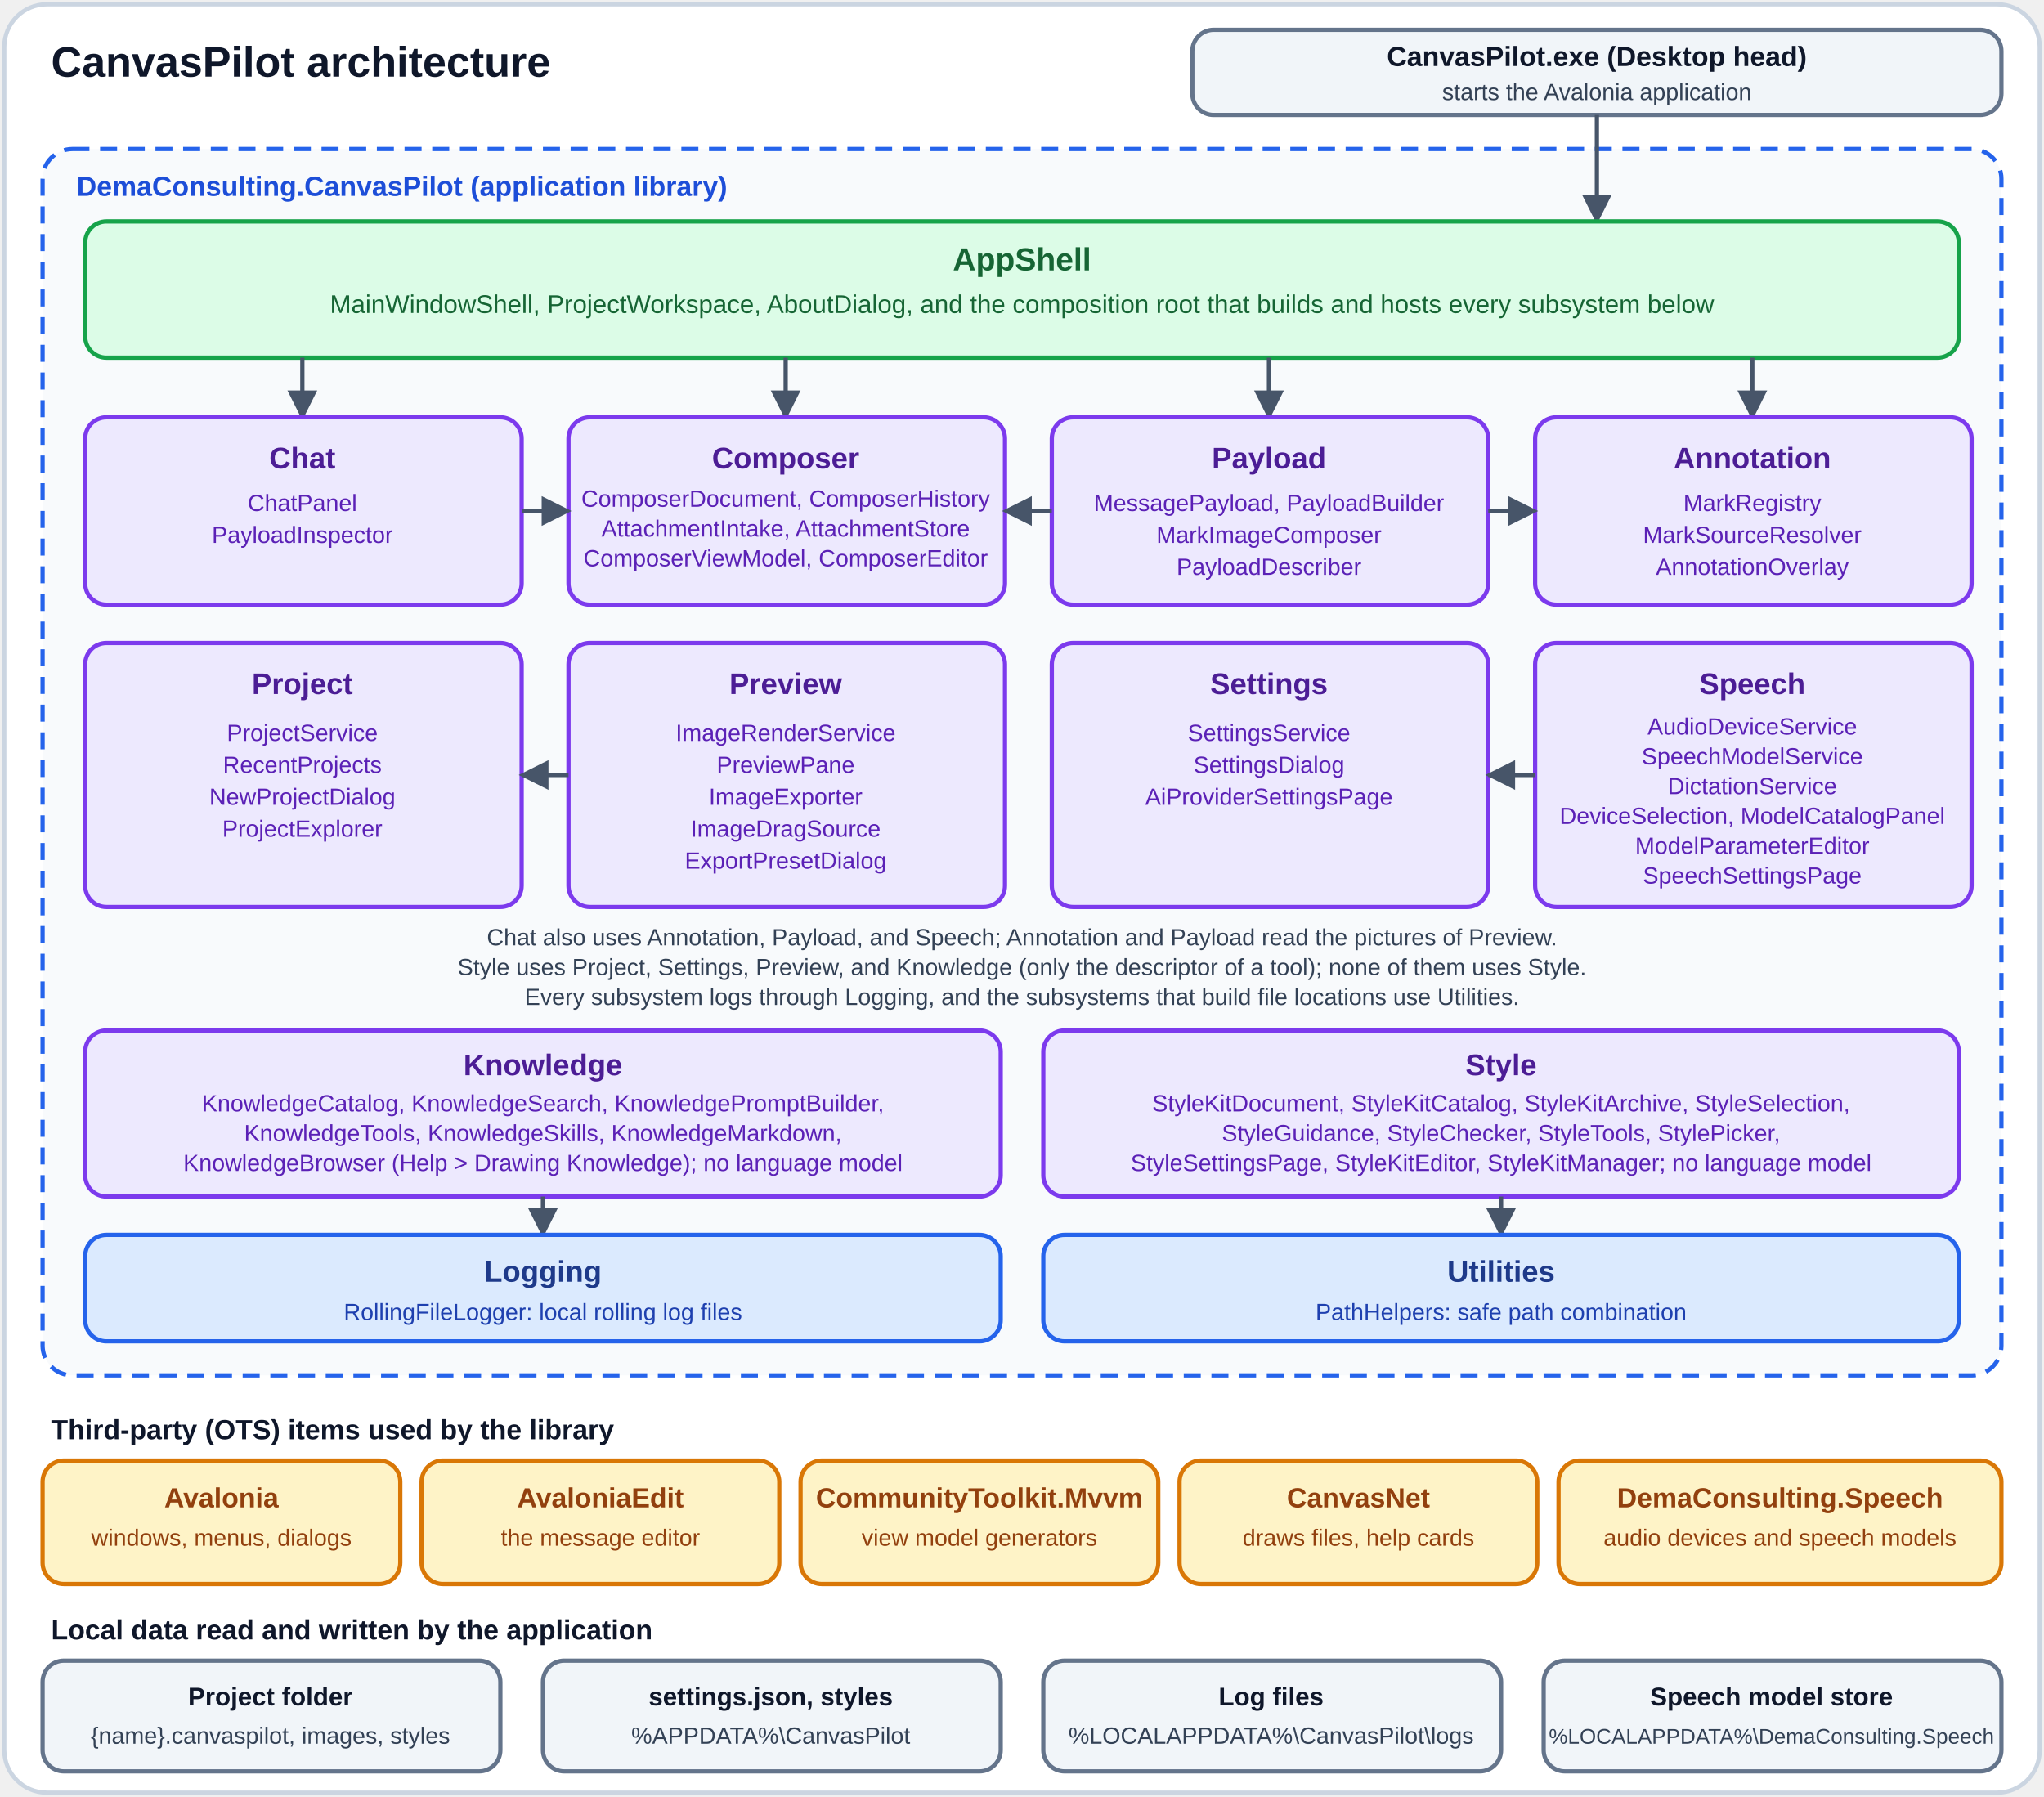
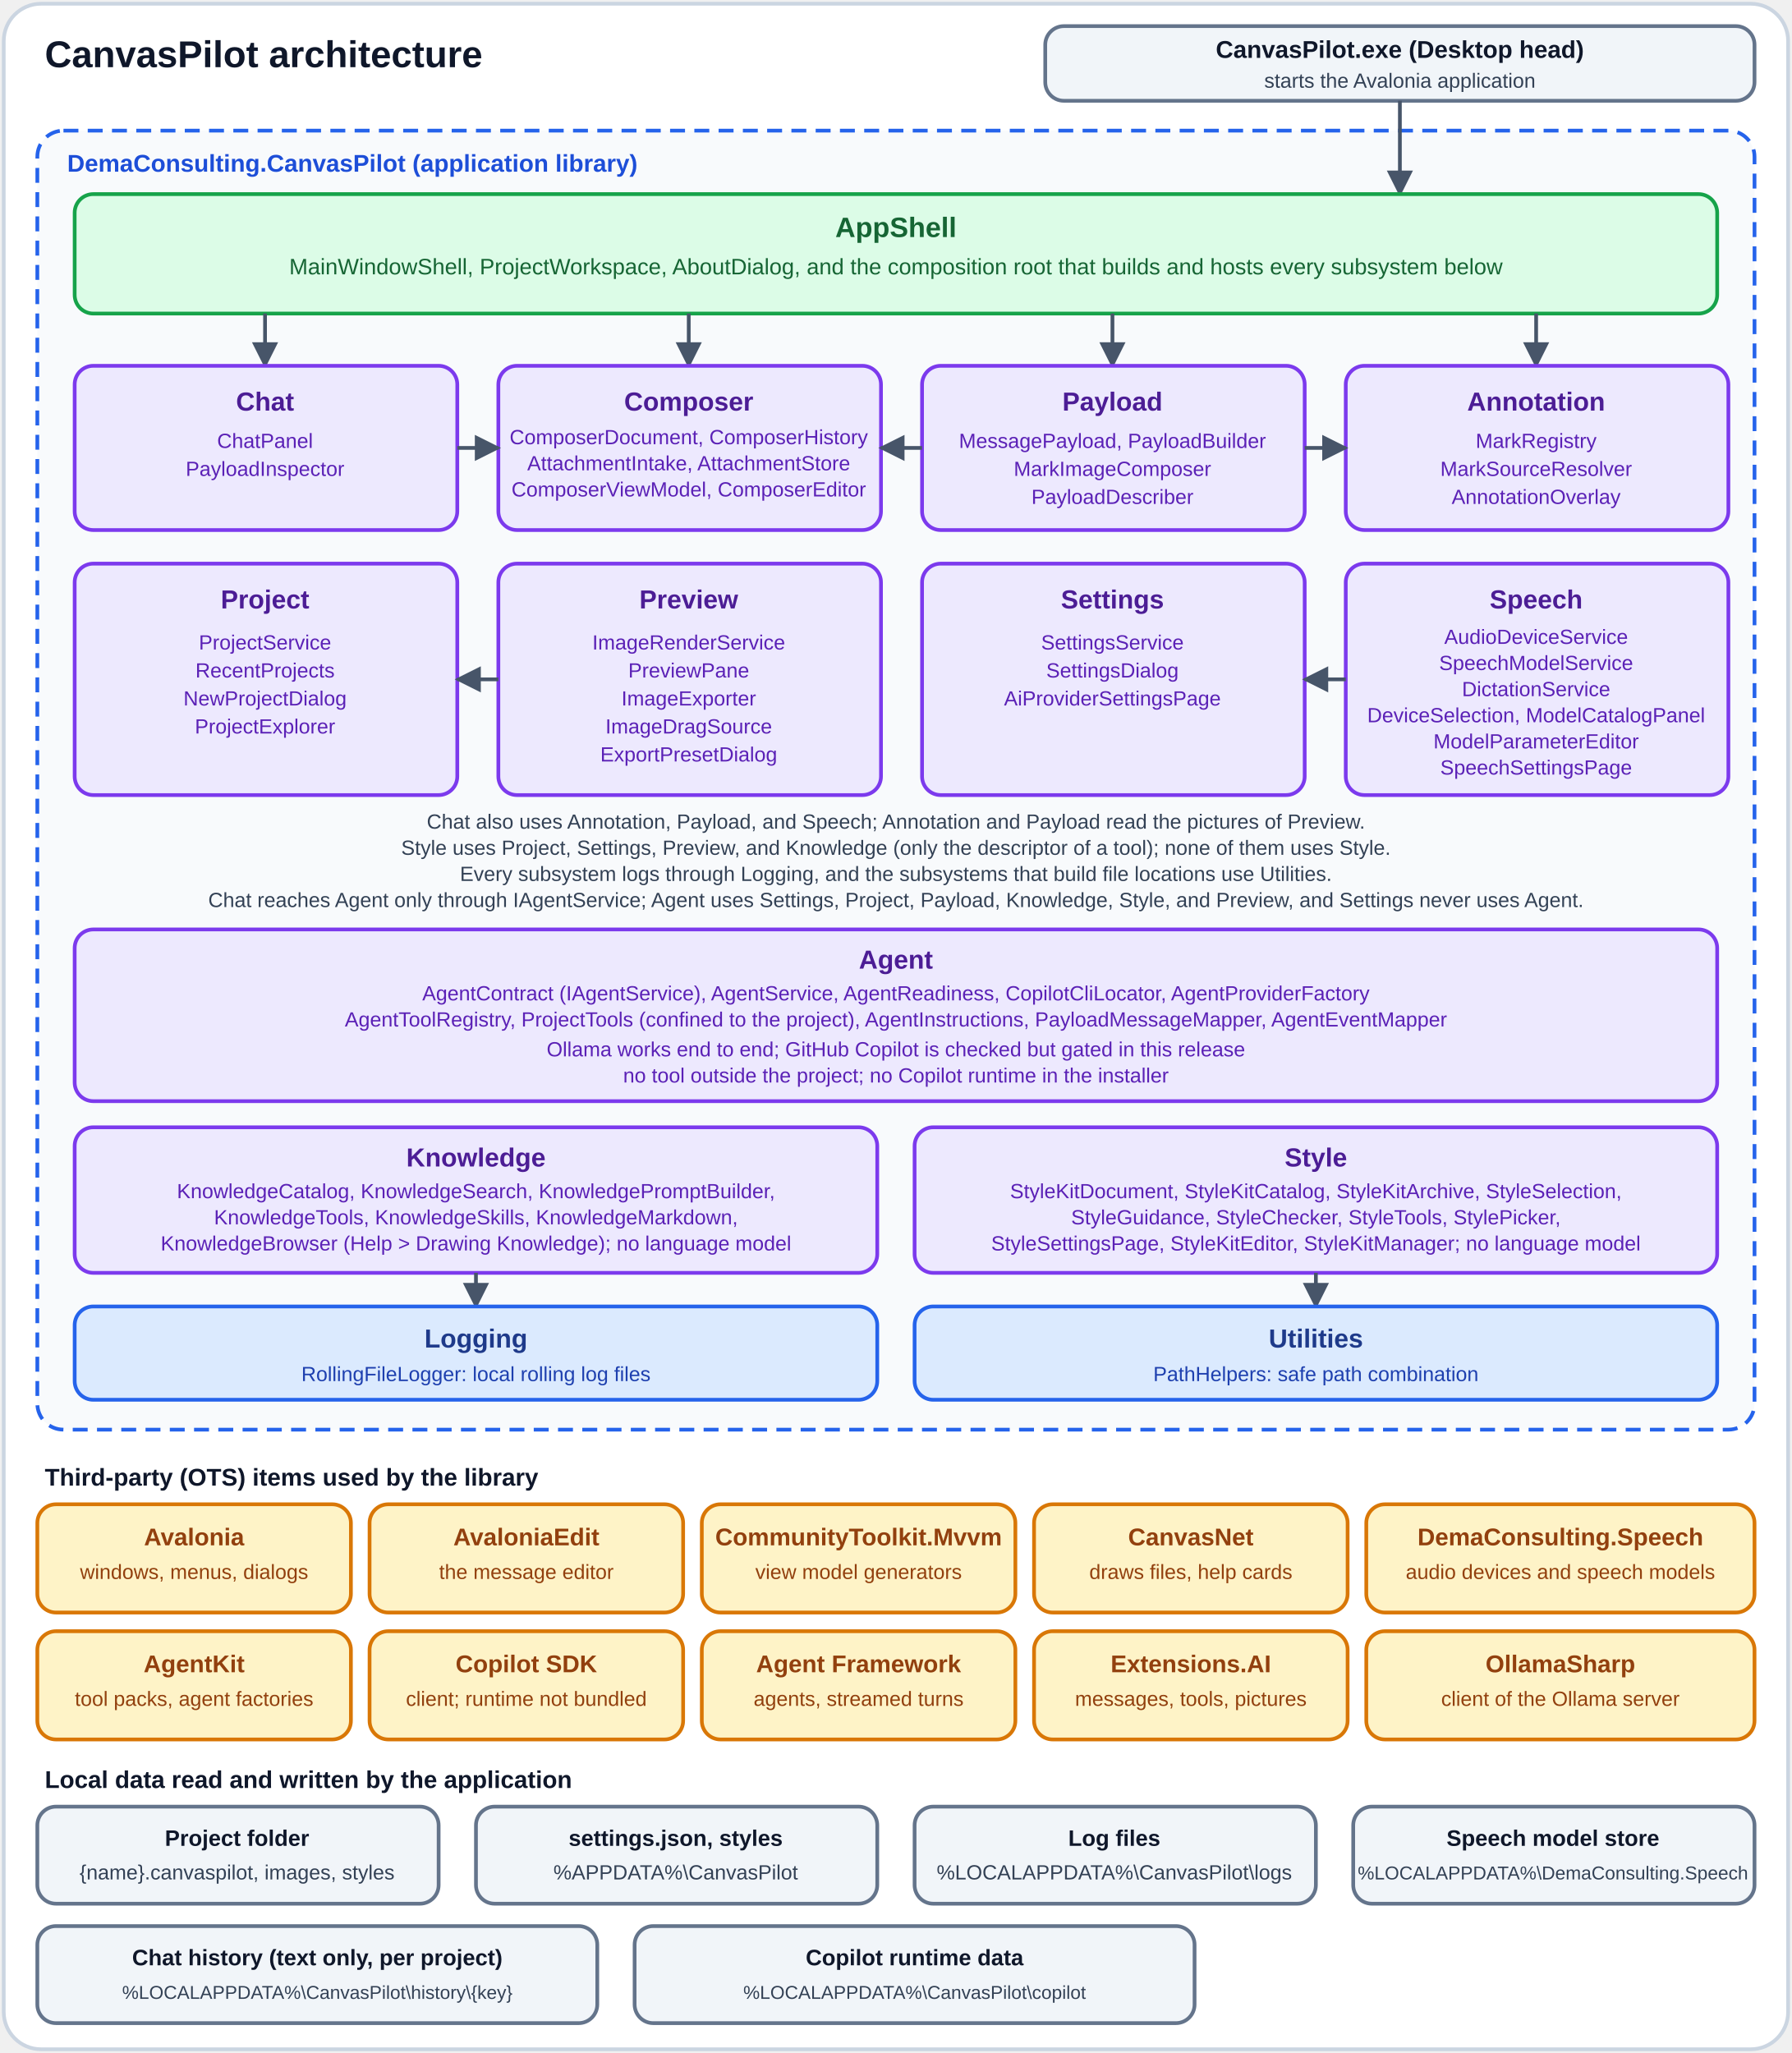
- <svg xmlns="http://www.w3.org/2000/svg" width="960" height="844" viewBox="0 0 960 844" font-family="Segoe UI, Arial, sans-serif">
+ <svg xmlns="http://www.w3.org/2000/svg" width="960" height="1100" viewBox="0 0 960 1100" font-family="Segoe UI, Arial, sans-serif">
  <defs>
    <marker id="a" viewBox="0 0 10 10" refX="9" refY="5" markerWidth="7" markerHeight="7" orient="auto-start-reverse">
      <path d="M0,0 L10,5 L0,10 z" fill="#475569" />
    </marker>
  </defs>
-   <rect x="2" y="2" width="956" height="840" rx="20" fill="#ffffff" stroke="#cbd5e1" stroke-width="2" />
+   <rect x="2" y="2" width="956" height="1096" rx="20" fill="#ffffff" stroke="#cbd5e1" stroke-width="2" />
  <text x="24" y="36" font-size="20" font-weight="700" fill="#0f172a">CanvasPilot architecture</text>
-   <rect x="20" y="70" width="920" height="576" rx="14" fill="#f8fafc" stroke="#2563eb" stroke-width="2" stroke-dasharray="8 5" />
+   <rect x="20" y="70" width="920" height="696" rx="14" fill="#f8fafc" stroke="#2563eb" stroke-width="2" stroke-dasharray="8 5" />
  <text x="36" y="92" font-size="13" font-weight="600" fill="#1d4ed8">DemaConsulting.CanvasPilot (application library)</text>
  <rect x="560" y="14" width="380" height="40" rx="10" fill="#f1f5f9" stroke="#64748b" stroke-width="2" />
  <text x="750" y="31" font-size="13" font-weight="600" fill="#0f172a" text-anchor="middle">CanvasPilot.exe (Desktop head)</text>
  <text x="750" y="47" font-size="11" fill="#334155" text-anchor="middle">starts the Avalonia application</text>
  <line x1="750" y1="54" x2="750" y2="104" stroke="#475569" stroke-width="2" marker-end="url(#a)" />
  <rect x="40" y="104" width="880" height="64" rx="10" fill="#dcfce7" stroke="#16a34a" stroke-width="2" />
  <text x="480" y="127" font-size="15" font-weight="700" fill="#166534" text-anchor="middle">AppShell</text>
  <text x="480" y="147" font-size="12" fill="#166534" text-anchor="middle">MainWindowShell, ProjectWorkspace, AboutDialog, and the composition root that builds and hosts every subsystem below</text>
  <g stroke="#475569" stroke-width="2" marker-end="url(#a)">
    <line x1="142" y1="168" x2="142" y2="196" />
    <line x1="369" y1="168" x2="369" y2="196" />
    <line x1="596" y1="168" x2="596" y2="196" />
    <line x1="823" y1="168" x2="823" y2="196" />
  </g>
  <rect x="40" y="196" width="205" height="88" rx="10" fill="#ede9fe" stroke="#7c3aed" stroke-width="2" />
  <text x="142" y="220" font-size="14" font-weight="700" fill="#4c1d95" text-anchor="middle">Chat</text>
  <g font-size="11" fill="#5b21b6" text-anchor="middle">
    <text x="142" y="240">ChatPanel</text>
    <text x="142" y="255">PayloadInspector</text>
  </g>
  <rect x="267" y="196" width="205" height="88" rx="10" fill="#ede9fe" stroke="#7c3aed" stroke-width="2" />
  <text x="369" y="220" font-size="14" font-weight="700" fill="#4c1d95" text-anchor="middle">Composer</text>
  <g font-size="11" fill="#5b21b6" text-anchor="middle">
    <text x="369" y="238">ComposerDocument, ComposerHistory</text>
    <text x="369" y="252">AttachmentIntake, AttachmentStore</text>
    <text x="369" y="266">ComposerViewModel, ComposerEditor</text>
  </g>
  <rect x="494" y="196" width="205" height="88" rx="10" fill="#ede9fe" stroke="#7c3aed" stroke-width="2" />
  <text x="596" y="220" font-size="14" font-weight="700" fill="#4c1d95" text-anchor="middle">Payload</text>
  <g font-size="11" fill="#5b21b6" text-anchor="middle">
    <text x="596" y="240">MessagePayload, PayloadBuilder</text>
    <text x="596" y="255">MarkImageComposer</text>
    <text x="596" y="270">PayloadDescriber</text>
  </g>
  <rect x="721" y="196" width="205" height="88" rx="10" fill="#ede9fe" stroke="#7c3aed" stroke-width="2" />
  <text x="823" y="220" font-size="14" font-weight="700" fill="#4c1d95" text-anchor="middle">Annotation</text>
  <g font-size="11" fill="#5b21b6" text-anchor="middle">
    <text x="823" y="240">MarkRegistry</text>
    <text x="823" y="255">MarkSourceResolver</text>
    <text x="823" y="270">AnnotationOverlay</text>
  </g>
  <g stroke="#475569" stroke-width="2" marker-end="url(#a)">
    <line x1="245" y1="240" x2="267" y2="240" />
    <line x1="494" y1="240" x2="472" y2="240" />
    <line x1="699" y1="240" x2="721" y2="240" />
  </g>
  <rect x="40" y="302" width="205" height="124" rx="10" fill="#ede9fe" stroke="#7c3aed" stroke-width="2" />
  <text x="142" y="326" font-size="14" font-weight="700" fill="#4c1d95" text-anchor="middle">Project</text>
  <g font-size="11" fill="#5b21b6" text-anchor="middle">
    <text x="142" y="348">ProjectService</text>
    <text x="142" y="363">RecentProjects</text>
    <text x="142" y="378">NewProjectDialog</text>
    <text x="142" y="393">ProjectExplorer</text>
  </g>
  <rect x="267" y="302" width="205" height="124" rx="10" fill="#ede9fe" stroke="#7c3aed" stroke-width="2" />
  <text x="369" y="326" font-size="14" font-weight="700" fill="#4c1d95" text-anchor="middle">Preview</text>
  <g font-size="11" fill="#5b21b6" text-anchor="middle">
    <text x="369" y="348">ImageRenderService</text>
    <text x="369" y="363">PreviewPane</text>
    <text x="369" y="378">ImageExporter</text>
    <text x="369" y="393">ImageDragSource</text>
    <text x="369" y="408">ExportPresetDialog</text>
  </g>
  <rect x="494" y="302" width="205" height="124" rx="10" fill="#ede9fe" stroke="#7c3aed" stroke-width="2" />
  <text x="596" y="326" font-size="14" font-weight="700" fill="#4c1d95" text-anchor="middle">Settings</text>
  <g font-size="11" fill="#5b21b6" text-anchor="middle">
    <text x="596" y="348">SettingsService</text>
    <text x="596" y="363">SettingsDialog</text>
    <text x="596" y="378">AiProviderSettingsPage</text>
  </g>
  <rect x="721" y="302" width="205" height="124" rx="10" fill="#ede9fe" stroke="#7c3aed" stroke-width="2" />
  <text x="823" y="326" font-size="14" font-weight="700" fill="#4c1d95" text-anchor="middle">Speech</text>
  <g font-size="11" fill="#5b21b6" text-anchor="middle">
    <text x="823" y="345">AudioDeviceService</text>
    <text x="823" y="359">SpeechModelService</text>
    <text x="823" y="373">DictationService</text>
    <text x="823" y="387">DeviceSelection, ModelCatalogPanel</text>
    <text x="823" y="401">ModelParameterEditor</text>
    <text x="823" y="415">SpeechSettingsPage</text>
  </g>
  <g stroke="#475569" stroke-width="2" marker-end="url(#a)">
    <line x1="267" y1="364" x2="245" y2="364" />
    <line x1="721" y1="364" x2="699" y2="364" />
  </g>
  <g font-size="11" fill="#334155" text-anchor="middle">
    <text x="480" y="444">Chat also uses Annotation, Payload, and Speech; Annotation and Payload read the pictures of Preview.</text>
    <text x="480" y="458">Style uses Project, Settings, Preview, and Knowledge (only the descriptor of a tool); none of them uses Style.</text>
    <text x="480" y="472">Every subsystem logs through Logging, and the subsystems that build file locations use Utilities.</text>
+     <text x="480" y="486">Chat reaches Agent only through IAgentService; Agent uses Settings, Project, Payload, Knowledge, Style, and Preview, and Settings never uses Agent.</text>
  </g>
-   <rect x="40" y="484" width="430" height="78" rx="10" fill="#ede9fe" stroke="#7c3aed" stroke-width="2" />
-   <text x="255" y="505" font-size="14" font-weight="700" fill="#4c1d95" text-anchor="middle">Knowledge</text>
+   <rect x="40" y="498" width="880" height="92" rx="10" fill="#ede9fe" stroke="#7c3aed" stroke-width="2" />
+   <text x="480" y="519" font-size="14" font-weight="700" fill="#4c1d95" text-anchor="middle">Agent</text>
  <g font-size="11" fill="#5b21b6" text-anchor="middle">
-     <text x="255" y="522">KnowledgeCatalog, KnowledgeSearch, KnowledgePromptBuilder,</text>
-     <text x="255" y="536">KnowledgeTools, KnowledgeSkills, KnowledgeMarkdown,</text>
-     <text x="255" y="550">KnowledgeBrowser (Help &gt; Drawing Knowledge); no language model</text>
+     <text x="480" y="536">AgentContract (IAgentService), AgentService, AgentReadiness, CopilotCliLocator, AgentProviderFactory</text>
+     <text x="480" y="550">AgentToolRegistry, ProjectTools (confined to the project), AgentInstructions, PayloadMessageMapper, AgentEventMapper</text>
+     <text x="480" y="566">Ollama works end to end; GitHub Copilot is checked but gated in this release</text>
+     <text x="480" y="580">no tool outside the project; no Copilot runtime in the installer</text>
  </g>
-   <rect x="490" y="484" width="430" height="78" rx="10" fill="#ede9fe" stroke="#7c3aed" stroke-width="2" />
-   <text x="705" y="505" font-size="14" font-weight="700" fill="#4c1d95" text-anchor="middle">Style</text>
-   <g font-size="11" fill="#5b21b6" text-anchor="middle">
-     <text x="705" y="522">StyleKitDocument, StyleKitCatalog, StyleKitArchive, StyleSelection,</text>
-     <text x="705" y="536">StyleGuidance, StyleChecker, StyleTools, StylePicker,</text>
-     <text x="705" y="550">StyleSettingsPage, StyleKitEditor, StyleKitManager; no language model</text>
+   <g transform="translate(0,120)">
+     <rect x="40" y="484" width="430" height="78" rx="10" fill="#ede9fe" stroke="#7c3aed" stroke-width="2" />
+     <text x="255" y="505" font-size="14" font-weight="700" fill="#4c1d95" text-anchor="middle">Knowledge</text>
+     <g font-size="11" fill="#5b21b6" text-anchor="middle">
+       <text x="255" y="522">KnowledgeCatalog, KnowledgeSearch, KnowledgePromptBuilder,</text>
+       <text x="255" y="536">KnowledgeTools, KnowledgeSkills, KnowledgeMarkdown,</text>
+       <text x="255" y="550">KnowledgeBrowser (Help &gt; Drawing Knowledge); no language model</text>
+     </g>
+     <rect x="490" y="484" width="430" height="78" rx="10" fill="#ede9fe" stroke="#7c3aed" stroke-width="2" />
+     <text x="705" y="505" font-size="14" font-weight="700" fill="#4c1d95" text-anchor="middle">Style</text>
+     <g font-size="11" fill="#5b21b6" text-anchor="middle">
+       <text x="705" y="522">StyleKitDocument, StyleKitCatalog, StyleKitArchive, StyleSelection,</text>
+       <text x="705" y="536">StyleGuidance, StyleChecker, StyleTools, StylePicker,</text>
+       <text x="705" y="550">StyleSettingsPage, StyleKitEditor, StyleKitManager; no language model</text>
+     </g>
+     <g stroke="#475569" stroke-width="2" marker-end="url(#a)">
+       <line x1="255" y1="562" x2="255" y2="580" />
+       <line x1="705" y1="562" x2="705" y2="580" />
+     </g>
+     <rect x="40" y="580" width="430" height="50" rx="10" fill="#dbeafe" stroke="#2563eb" stroke-width="2" />
+     <text x="255" y="602" font-size="14" font-weight="700" fill="#1e3a8a" text-anchor="middle">Logging</text>
+     <text x="255" y="620" font-size="11" fill="#1e40af" text-anchor="middle">RollingFileLogger: local rolling log files</text>
+     <rect x="490" y="580" width="430" height="50" rx="10" fill="#dbeafe" stroke="#2563eb" stroke-width="2" />
+     <text x="705" y="602" font-size="14" font-weight="700" fill="#1e3a8a" text-anchor="middle">Utilities</text>
+     <text x="705" y="620" font-size="11" fill="#1e40af" text-anchor="middle">PathHelpers: safe path combination</text>
  </g>
-   <g stroke="#475569" stroke-width="2" marker-end="url(#a)">
-     <line x1="255" y1="562" x2="255" y2="580" />
-     <line x1="705" y1="562" x2="705" y2="580" />
+   <g transform="translate(0,120)">
+     <text x="24" y="676" font-size="13" font-weight="600" fill="#0f172a">Third-party (OTS) items used by the library</text>
+     <g>
+       <rect x="20" y="686" width="168" height="58" rx="10" fill="#fef3c7" stroke="#d97706" stroke-width="2" />
+       <text x="104" y="708" font-size="13" font-weight="700" fill="#92400e" text-anchor="middle">Avalonia</text>
+       <text x="104" y="726" font-size="11" fill="#92400e" text-anchor="middle">windows, menus, dialogs</text>
+       <rect x="198" y="686" width="168" height="58" rx="10" fill="#fef3c7" stroke="#d97706" stroke-width="2" />
+       <text x="282" y="708" font-size="13" font-weight="700" fill="#92400e" text-anchor="middle">AvaloniaEdit</text>
+       <text x="282" y="726" font-size="11" fill="#92400e" text-anchor="middle">the message editor</text>
+       <rect x="376" y="686" width="168" height="58" rx="10" fill="#fef3c7" stroke="#d97706" stroke-width="2" />
+       <text x="460" y="708" font-size="13" font-weight="700" fill="#92400e" text-anchor="middle">CommunityToolkit.Mvvm</text>
+       <text x="460" y="726" font-size="11" fill="#92400e" text-anchor="middle">view model generators</text>
+       <rect x="554" y="686" width="168" height="58" rx="10" fill="#fef3c7" stroke="#d97706" stroke-width="2" />
+       <text x="638" y="708" font-size="13" font-weight="700" fill="#92400e" text-anchor="middle">CanvasNet</text>
+       <text x="638" y="726" font-size="11" fill="#92400e" text-anchor="middle">draws files, help cards</text>
+       <rect x="732" y="686" width="208" height="58" rx="10" fill="#fef3c7" stroke="#d97706" stroke-width="2" />
+       <text x="836" y="708" font-size="13" font-weight="700" fill="#92400e" text-anchor="middle">DemaConsulting.Speech</text>
+       <text x="836" y="726" font-size="11" fill="#92400e" text-anchor="middle">audio devices and speech models</text>
+       <rect x="20" y="754" width="168" height="58" rx="10" fill="#fef3c7" stroke="#d97706" stroke-width="2" />
+       <text x="104" y="776" font-size="13" font-weight="700" fill="#92400e" text-anchor="middle">AgentKit</text>
+       <text x="104" y="794" font-size="11" fill="#92400e" text-anchor="middle">tool packs, agent factories</text>
+       <rect x="198" y="754" width="168" height="58" rx="10" fill="#fef3c7" stroke="#d97706" stroke-width="2" />
+       <text x="282" y="776" font-size="13" font-weight="700" fill="#92400e" text-anchor="middle">Copilot SDK</text>
+       <text x="282" y="794" font-size="11" fill="#92400e" text-anchor="middle">client; runtime not bundled</text>
+       <rect x="376" y="754" width="168" height="58" rx="10" fill="#fef3c7" stroke="#d97706" stroke-width="2" />
+       <text x="460" y="776" font-size="13" font-weight="700" fill="#92400e" text-anchor="middle">Agent Framework</text>
+       <text x="460" y="794" font-size="11" fill="#92400e" text-anchor="middle">agents, streamed turns</text>
+       <rect x="554" y="754" width="168" height="58" rx="10" fill="#fef3c7" stroke="#d97706" stroke-width="2" />
+       <text x="638" y="776" font-size="13" font-weight="700" fill="#92400e" text-anchor="middle">Extensions.AI</text>
+       <text x="638" y="794" font-size="11" fill="#92400e" text-anchor="middle">messages, tools, pictures</text>
+       <rect x="732" y="754" width="208" height="58" rx="10" fill="#fef3c7" stroke="#d97706" stroke-width="2" />
+       <text x="836" y="776" font-size="13" font-weight="700" fill="#92400e" text-anchor="middle">OllamaSharp</text>
+       <text x="836" y="794" font-size="11" fill="#92400e" text-anchor="middle">client of the Ollama server</text>
+     </g>
  </g>
-   <rect x="40" y="580" width="430" height="50" rx="10" fill="#dbeafe" stroke="#2563eb" stroke-width="2" />
-   <text x="255" y="602" font-size="14" font-weight="700" fill="#1e3a8a" text-anchor="middle">Logging</text>
-   <text x="255" y="620" font-size="11" fill="#1e40af" text-anchor="middle">RollingFileLogger: local rolling log files</text>
-   <rect x="490" y="580" width="430" height="50" rx="10" fill="#dbeafe" stroke="#2563eb" stroke-width="2" />
-   <text x="705" y="602" font-size="14" font-weight="700" fill="#1e3a8a" text-anchor="middle">Utilities</text>
-   <text x="705" y="620" font-size="11" fill="#1e40af" text-anchor="middle">PathHelpers: safe path combination</text>
-   <text x="24" y="676" font-size="13" font-weight="600" fill="#0f172a">Third-party (OTS) items used by the library</text>
-   <g>
-     <rect x="20" y="686" width="168" height="58" rx="10" fill="#fef3c7" stroke="#d97706" stroke-width="2" />
-     <text x="104" y="708" font-size="13" font-weight="700" fill="#92400e" text-anchor="middle">Avalonia</text>
-     <text x="104" y="726" font-size="11" fill="#92400e" text-anchor="middle">windows, menus, dialogs</text>
-     <rect x="198" y="686" width="168" height="58" rx="10" fill="#fef3c7" stroke="#d97706" stroke-width="2" />
-     <text x="282" y="708" font-size="13" font-weight="700" fill="#92400e" text-anchor="middle">AvaloniaEdit</text>
-     <text x="282" y="726" font-size="11" fill="#92400e" text-anchor="middle">the message editor</text>
-     <rect x="376" y="686" width="168" height="58" rx="10" fill="#fef3c7" stroke="#d97706" stroke-width="2" />
-     <text x="460" y="708" font-size="13" font-weight="700" fill="#92400e" text-anchor="middle">CommunityToolkit.Mvvm</text>
-     <text x="460" y="726" font-size="11" fill="#92400e" text-anchor="middle">view model generators</text>
-     <rect x="554" y="686" width="168" height="58" rx="10" fill="#fef3c7" stroke="#d97706" stroke-width="2" />
-     <text x="638" y="708" font-size="13" font-weight="700" fill="#92400e" text-anchor="middle">CanvasNet</text>
-     <text x="638" y="726" font-size="11" fill="#92400e" text-anchor="middle">draws files, help cards</text>
-     <rect x="732" y="686" width="208" height="58" rx="10" fill="#fef3c7" stroke="#d97706" stroke-width="2" />
-     <text x="836" y="708" font-size="13" font-weight="700" fill="#92400e" text-anchor="middle">DemaConsulting.Speech</text>
-     <text x="836" y="726" font-size="11" fill="#92400e" text-anchor="middle">audio devices and speech models</text>
-   </g>
-   <text x="24" y="770" font-size="13" font-weight="600" fill="#0f172a">Local data read and written by the application</text>
-   <g>
-     <rect x="20" y="780" width="215" height="52" rx="10" fill="#f1f5f9" stroke="#64748b" stroke-width="2" />
-     <text x="127" y="801" font-size="12" font-weight="700" fill="#0f172a" text-anchor="middle">Project folder</text>
-     <text x="127" y="819" font-size="11" fill="#334155" text-anchor="middle">{name}.canvaspilot, images, styles</text>
-     <rect x="255" y="780" width="215" height="52" rx="10" fill="#f1f5f9" stroke="#64748b" stroke-width="2" />
-     <text x="362" y="801" font-size="12" font-weight="700" fill="#0f172a" text-anchor="middle">settings.json, styles</text>
-     <text x="362" y="819" font-size="11" fill="#334155" text-anchor="middle">%APPDATA%\CanvasPilot</text>
-     <rect x="490" y="780" width="215" height="52" rx="10" fill="#f1f5f9" stroke="#64748b" stroke-width="2" />
-     <text x="597" y="801" font-size="12" font-weight="700" fill="#0f172a" text-anchor="middle">Log files</text>
-     <text x="597" y="819" font-size="11" fill="#334155" text-anchor="middle">%LOCALAPPDATA%\CanvasPilot\logs</text>
-     <rect x="725" y="780" width="215" height="52" rx="10" fill="#f1f5f9" stroke="#64748b" stroke-width="2" />
-     <text x="832" y="801" font-size="12" font-weight="700" fill="#0f172a" text-anchor="middle">Speech model store</text>
-     <text x="832" y="819" font-size="10" fill="#334155" text-anchor="middle">%LOCALAPPDATA%\DemaConsulting.Speech</text>
+   <g transform="translate(0,188)">
+     <text x="24" y="770" font-size="13" font-weight="600" fill="#0f172a">Local data read and written by the application</text>
+     <g>
+       <rect x="20" y="780" width="215" height="52" rx="10" fill="#f1f5f9" stroke="#64748b" stroke-width="2" />
+       <text x="127" y="801" font-size="12" font-weight="700" fill="#0f172a" text-anchor="middle">Project folder</text>
+       <text x="127" y="819" font-size="11" fill="#334155" text-anchor="middle">{name}.canvaspilot, images, styles</text>
+       <rect x="255" y="780" width="215" height="52" rx="10" fill="#f1f5f9" stroke="#64748b" stroke-width="2" />
+       <text x="362" y="801" font-size="12" font-weight="700" fill="#0f172a" text-anchor="middle">settings.json, styles</text>
+       <text x="362" y="819" font-size="11" fill="#334155" text-anchor="middle">%APPDATA%\CanvasPilot</text>
+       <rect x="490" y="780" width="215" height="52" rx="10" fill="#f1f5f9" stroke="#64748b" stroke-width="2" />
+       <text x="597" y="801" font-size="12" font-weight="700" fill="#0f172a" text-anchor="middle">Log files</text>
+       <text x="597" y="819" font-size="11" fill="#334155" text-anchor="middle">%LOCALAPPDATA%\CanvasPilot\logs</text>
+       <rect x="725" y="780" width="215" height="52" rx="10" fill="#f1f5f9" stroke="#64748b" stroke-width="2" />
+       <text x="832" y="801" font-size="12" font-weight="700" fill="#0f172a" text-anchor="middle">Speech model store</text>
+       <text x="832" y="819" font-size="10" fill="#334155" text-anchor="middle">%LOCALAPPDATA%\DemaConsulting.Speech</text>
+       <rect x="20" y="844" width="300" height="52" rx="10" fill="#f1f5f9" stroke="#64748b" stroke-width="2" />
+       <text x="170" y="865" font-size="12" font-weight="700" fill="#0f172a" text-anchor="middle">Chat history (text only, per project)</text>
+       <text x="170" y="883" font-size="10" fill="#334155" text-anchor="middle">%LOCALAPPDATA%\CanvasPilot\history\{key}</text>
+       <rect x="340" y="844" width="300" height="52" rx="10" fill="#f1f5f9" stroke="#64748b" stroke-width="2" />
+       <text x="490" y="865" font-size="12" font-weight="700" fill="#0f172a" text-anchor="middle">Copilot runtime data</text>
+       <text x="490" y="883" font-size="10" fill="#334155" text-anchor="middle">%LOCALAPPDATA%\CanvasPilot\copilot</text>
+     </g>
  </g>
</svg>
